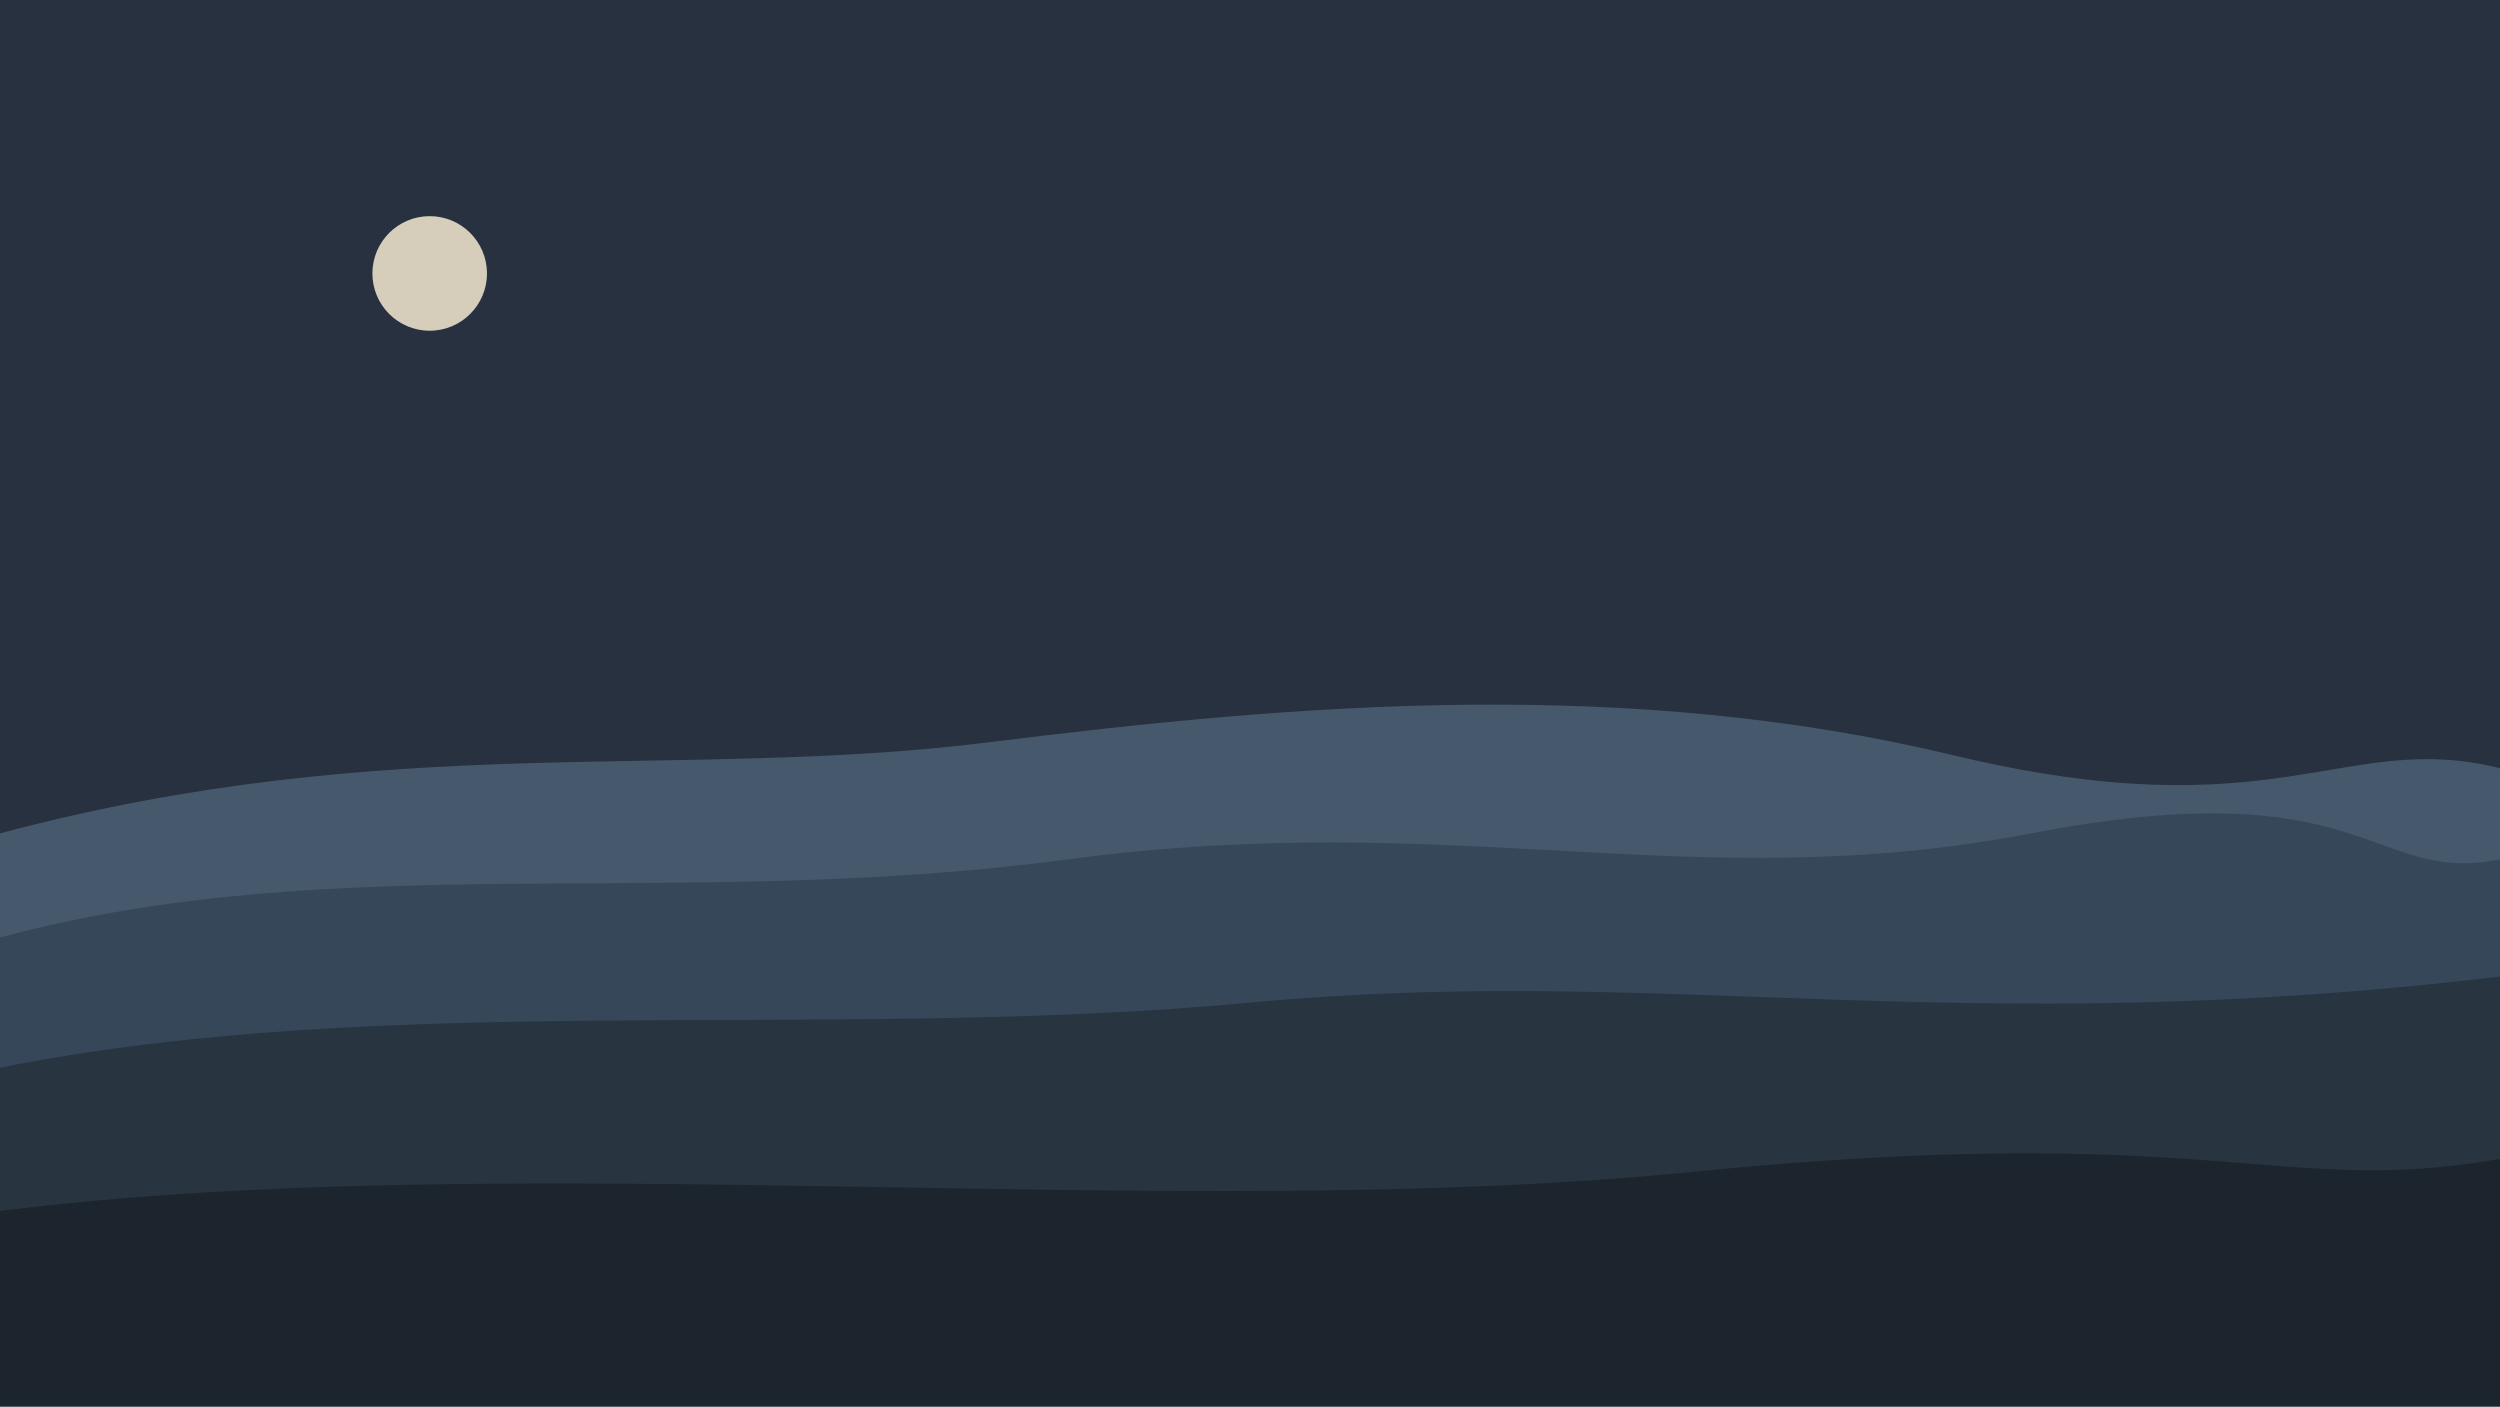
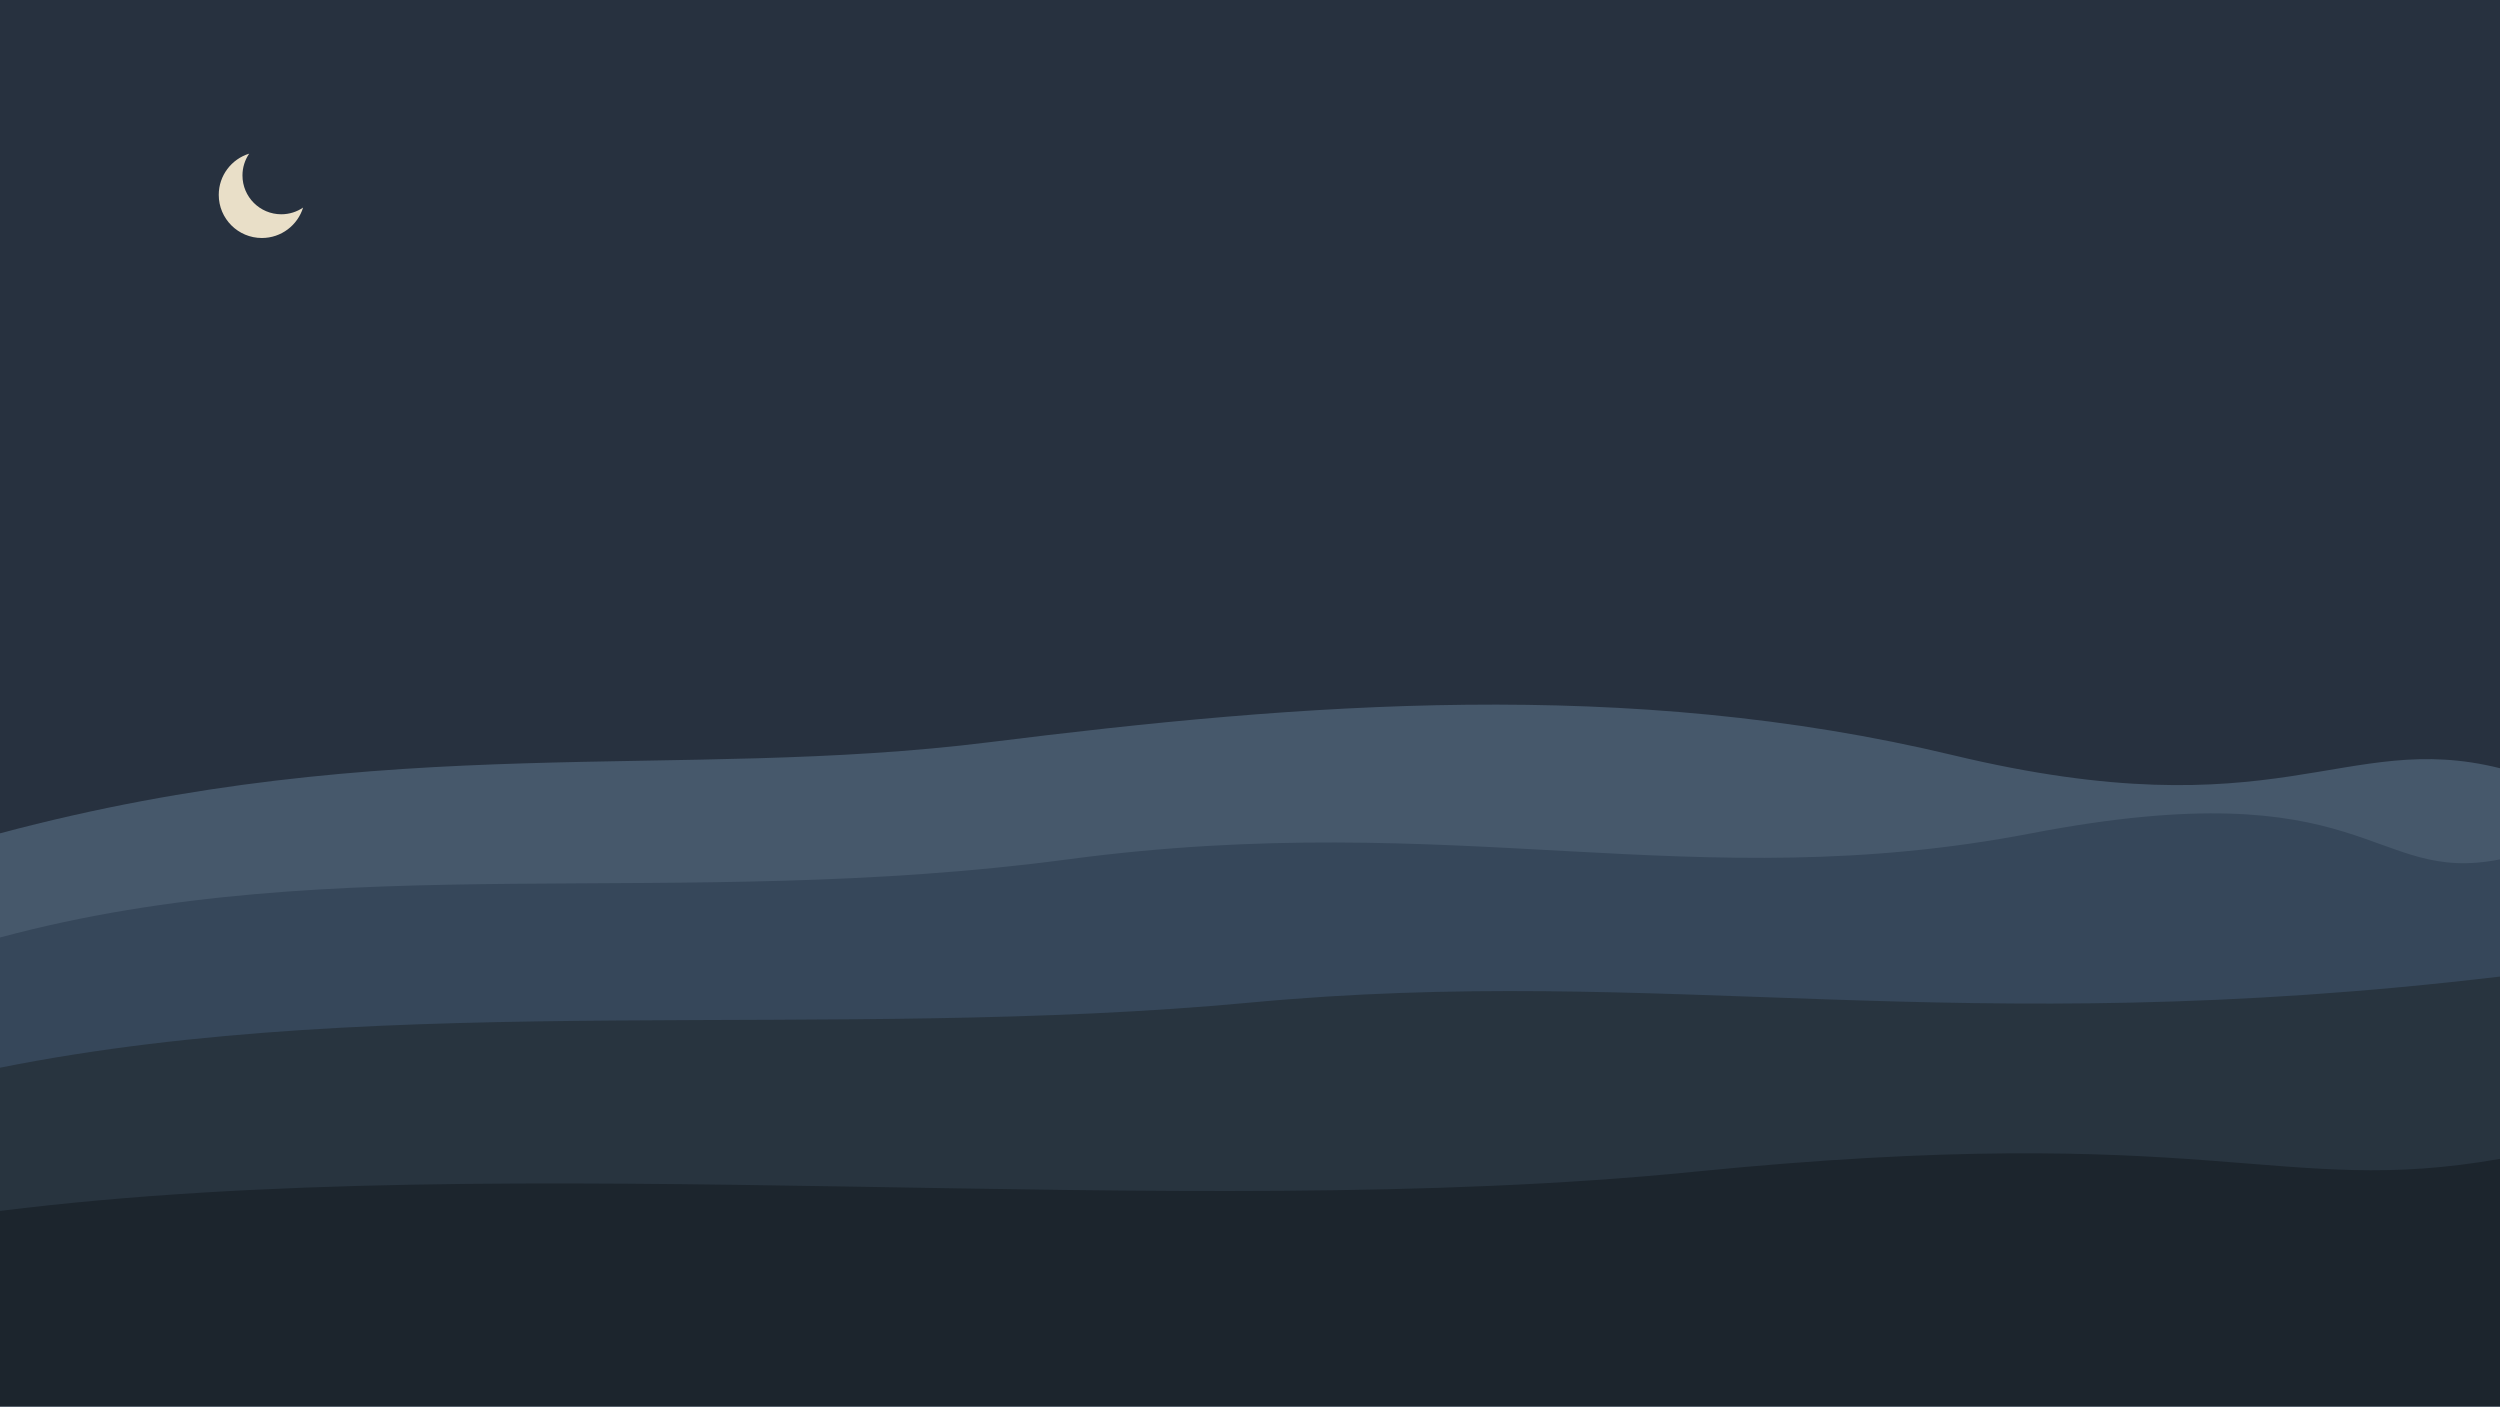
<svg xmlns="http://www.w3.org/2000/svg" preserveAspectRatio="none" overflow="visible" style="display: block;" width="1920" height="1080" viewBox="0 0 1920 1080" fill="none">
-   <g id="wallpaper (flat vector hills, no gradient)" clip-path="url(#clip0_0_50)">
-     <path id="Vector" d="M1920 0H0V1080H1920V0Z" fill="#27313F" />
-     <path id="Vector_2" d="M330 254C354.301 254 374 234.301 374 210C374 185.699 354.301 166 330 166C305.699 166 286 185.699 286 210C286 234.301 305.699 254 330 254Z" fill="#E9DFC8" fill-opacity="0.9" />
-     <path id="Vector_3" d="M0 640C300 560 520 600 760 570C1000 540 1250 520 1500 580C1750 640 1800 560 1920 590V1080H0V640Z" fill="#46586B" />
-     <path id="Vector_4" d="M0 720C260 650 520 700 820 660C1120 620 1300 690 1560 640C1820 590 1820 680 1920 660V1080H0V720Z" fill="#36475A" />
-     <path id="Vector_5" d="M0 820C300 760 640 800 960 770C1280 740 1500 800 1920 750V1080H0V820Z" fill="#28343F" />
-     <path id="Vector_6" d="M0 930C400 880 900 940 1300 900C1700 860 1750 920 1920 890V1080H0V930Z" fill="#1C252D" />
+   <g id="Wallpaper">
+     <rect width="1920" height="1080" fill="#27313F" />
+     <path id="hill-far" d="M0 640C300 560 520 600 760 570C1000 540 1250 520 1500 580C1750 640 1800 560 1920 590V1080H0V640Z" fill="#46586B" />
+     <path id="crescent moon" d="M191.369 118C188.117 122.775 186.216 128.544 186.216 134.757C186.216 151.219 199.562 164.564 216.024 164.564C222.237 164.564 228.004 162.662 232.779 159.411C228.616 172.944 216.018 182.78 201.12 182.78C182.828 182.78 168 167.952 168 149.66C168 134.762 177.837 122.163 191.369 118Z" fill="#E9DFC8" />
+     <path id="hill-mid" d="M0 720C260 650 520 700 820 660C1120 620 1300 690 1560 640C1820 590 1820 680 1920 660V1080H0V720Z" fill="#36475A" />
+     <path id="hill-near" d="M0 820C300 760 640 800 960 770C1280 740 1500 800 1920 750V1080H0V820Z" fill="#28343F" />
+     <path id="hill-front" d="M0 930C400 880 900 940 1300 900C1700 860 1750 920 1920 890V1080H0V930Z" fill="#1C252D" />
  </g>
-   <defs>
-     <clipPath id="clip0_0_50">
-       <rect width="1920" height="1080" fill="white" />
-     </clipPath>
-   </defs>
</svg>
